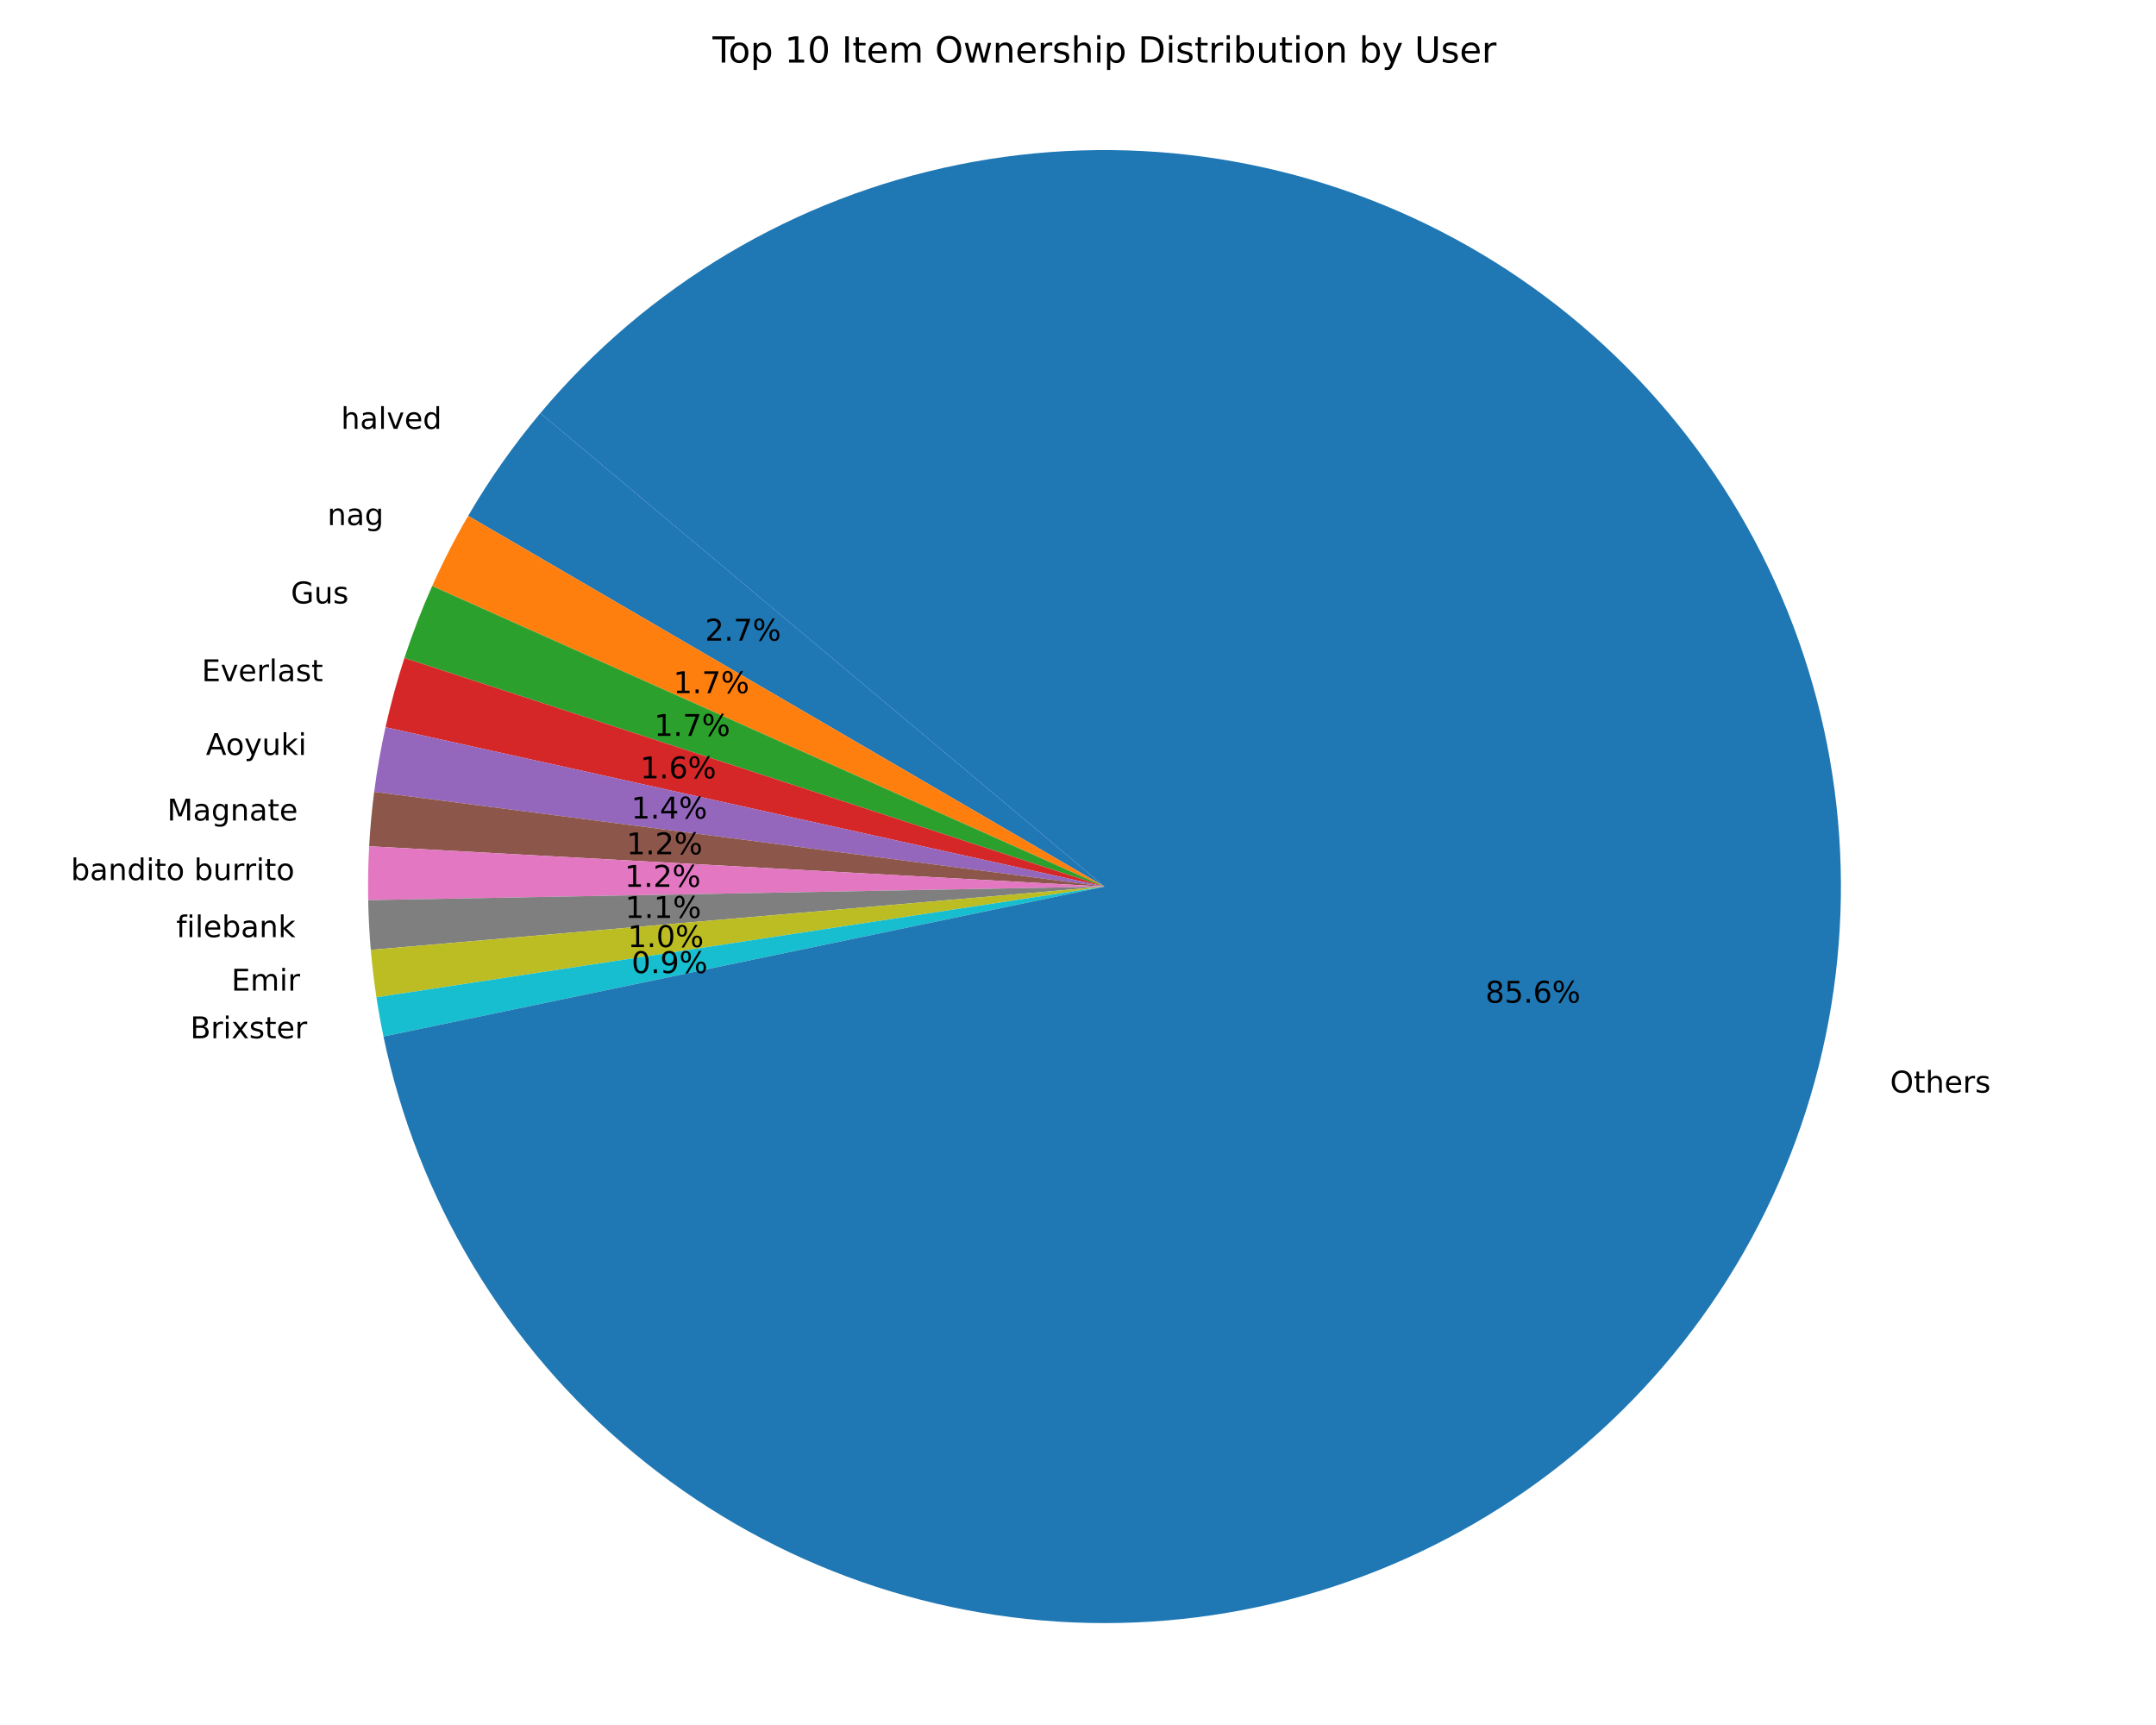
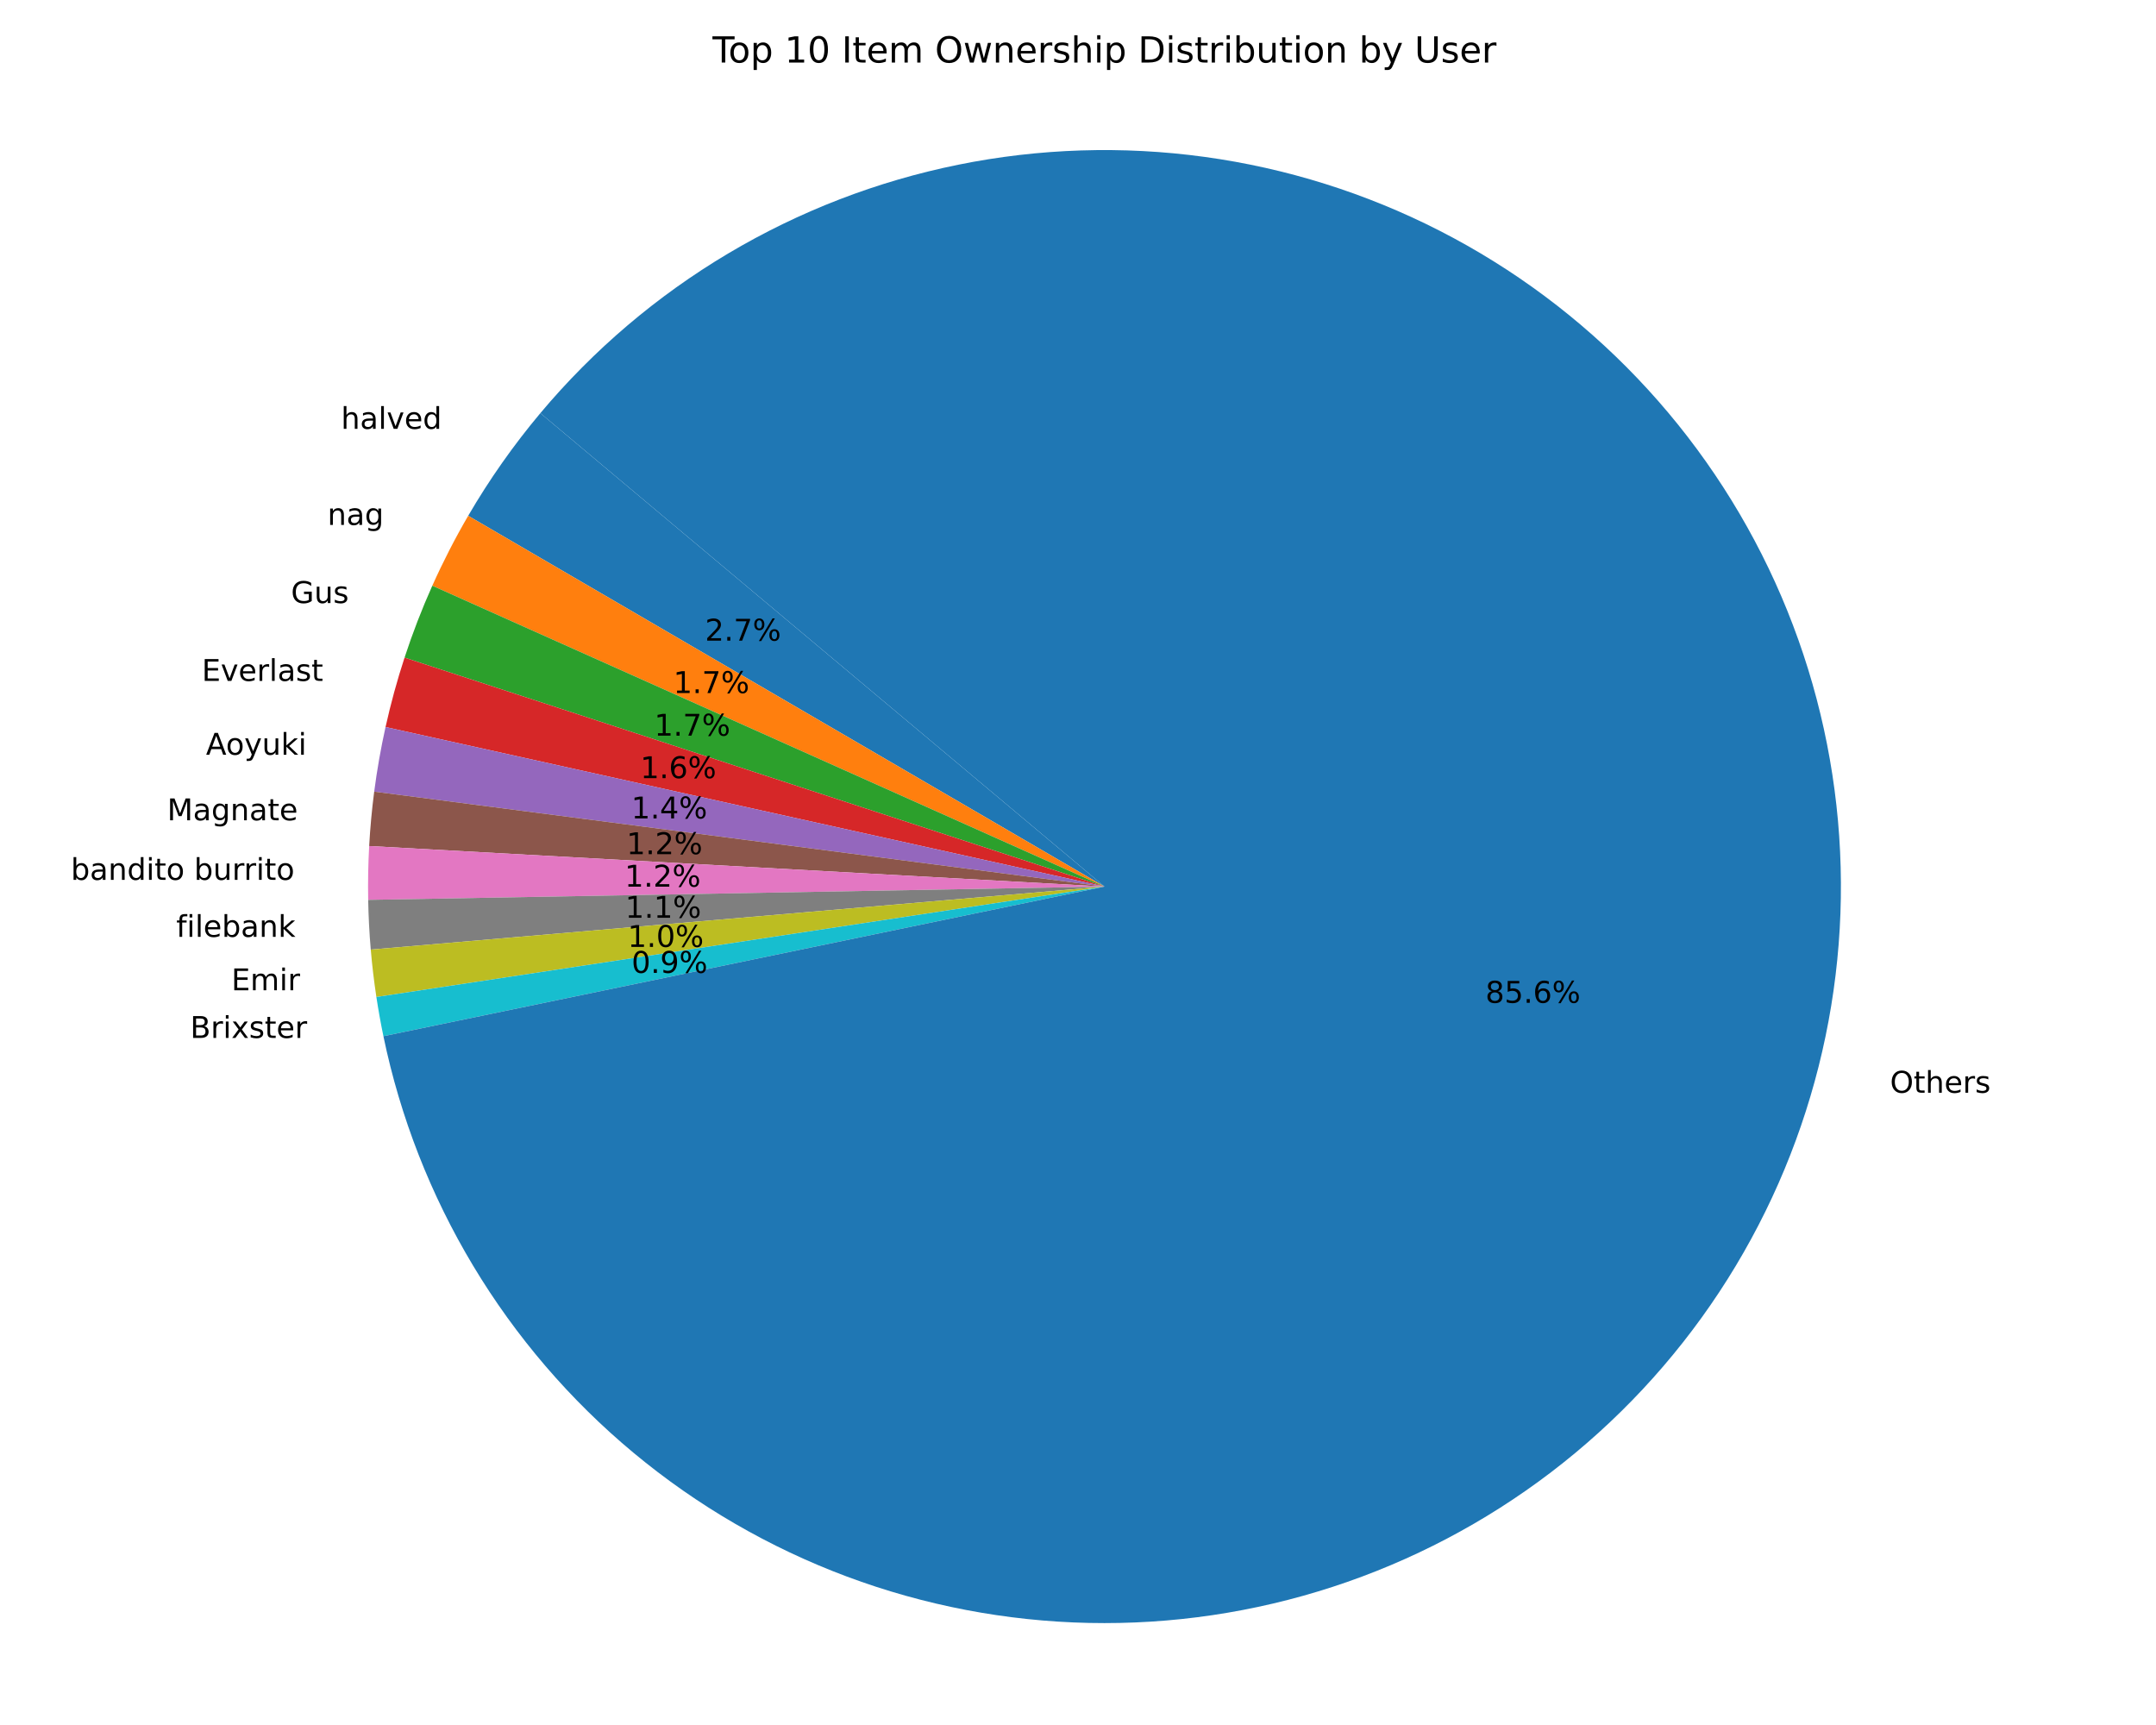
<svg xmlns="http://www.w3.org/2000/svg" xmlns:xlink="http://www.w3.org/1999/xlink" width="720pt" height="576pt" viewBox="0 0 720 576" version="1.1">
  <defs>
    <style type="text/css">*{stroke-linejoin: round; stroke-linecap: butt}</style>
  </defs>
  <g id="figure_1">
    <g id="patch_1">
      <path d="M 0 576  L 720 576  L 720 0  L 0 0  z " style="fill: #ffffff" />
    </g>
    <g id="axes_1">
      <g id="patch_2">
-         <path d="M 180.451 137.957  C 175.955 143.316 171.689 148.864 167.665 154.587  C 163.642 160.309 159.864 166.201 156.343 172.246  L 368.847 296.04  z " style="fill: #1f77b4" />
+         <path d="M 180.45 137.957  C 175.956 143.313 171.692 148.859 167.67 154.578  C 163.648 160.298 159.872 166.186 156.352 172.227  L 368.846 296.04  z " style="fill: #1f77b4" />
      </g>
      <g id="patch_3">
-         <path d="M 156.343 172.246  C 154.132 176.041 152.022 179.896 150.018 183.805  C 148.013 187.714 146.113 191.676 144.32 195.686  L 368.847 296.04  z " style="fill: #ff7f0e" />
+         <path d="M 156.352 172.227  C 154.149 176.009 152.047 179.849 150.048 183.742  C 148.05 187.636 146.156 191.583 144.368 195.577  L 368.846 296.04  z " style="fill: #ff7f0e" />
      </g>
      <g id="patch_4">
-         <path d="M 144.32 195.686  C 142.568 199.606 140.919 203.571 139.375 207.577  C 137.831 211.584 136.391 215.629 135.059 219.711  L 368.847 296.04  z " style="fill: #2ca02c" />
+         <path d="M 144.368 195.577  C 142.615 199.494 140.965 203.457 139.419 207.46  C 137.873 211.463 136.433 215.507 135.099 219.585  L 368.846 296.04  z " style="fill: #2ca02c" />
      </g>
      <g id="patch_5">
-         <path d="M 135.059 219.711  C 133.819 223.509 132.672 227.336 131.618 231.189  C 130.565 235.043 129.605 238.922 128.741 242.822  L 368.847 296.04  z " style="fill: #d62728" />
+         <path d="M 135.099 219.585  C 133.853 223.394 132.7 227.232 131.642 231.097  C 130.584 234.962 129.621 238.853 128.753 242.765  L 368.846 296.04  z " style="fill: #d62728" />
      </g>
      <g id="patch_6">
-         <path d="M 128.741 242.822  C 127.95 246.389 127.239 249.973 126.608 253.572  C 125.977 257.171 125.427 260.784 124.957 264.407  L 368.847 296.04  z " style="fill: #9467bd" />
+         <path d="M 128.753 242.765  C 127.961 246.33 127.25 249.912 126.618 253.509  C 125.987 257.106 125.435 260.716 124.965 264.338  L 368.846 296.04  z " style="fill: #9467bd" />
      </g>
      <g id="patch_7">
-         <path d="M 124.957 264.407  C 124.566 267.424 124.23 270.448 123.951 273.478  C 123.672 276.507 123.449 279.541 123.283 282.579  L 368.847 296.04  z " style="fill: #8c564b" />
+         <path d="M 124.965 264.338  C 124.573 267.353 124.237 270.376 123.957 273.404  C 123.677 276.432 123.453 279.465 123.286 282.501  L 368.846 296.04  z " style="fill: #8c564b" />
      </g>
      <g id="patch_8">
-         <path d="M 123.283 282.579  C 123.118 285.574 123.009 288.572 122.955 291.572  C 122.9 294.571 122.9 297.571 122.956 300.57  L 368.847 296.04  z " style="fill: #e377c2" />
+         <path d="M 123.286 282.501  C 123.121 285.494 123.01 288.491 122.955 291.489  C 122.899 294.486 122.899 297.485 122.953 300.482  L 368.846 296.04  z " style="fill: #e377c2" />
      </g>
      <g id="patch_9">
-         <path d="M 122.956 300.57  C 123.007 303.342 123.105 306.112 123.249 308.881  C 123.394 311.649 123.586 314.415 123.824 317.177  L 368.847 296.04  z " style="fill: #7f7f7f" />
+         <path d="M 122.953 300.482  C 123.003 303.253 123.1 306.022 123.243 308.789  C 123.387 311.556 123.578 314.321 123.815 317.082  L 368.846 296.04  z " style="fill: #7f7f7f" />
      </g>
      <g id="patch_10">
-         <path d="M 123.824 317.177  C 124.052 319.826 124.324 322.47 124.638 325.11  C 124.952 327.75 125.309 330.385 125.709 333.013  L 368.847 296.04  z " style="fill: #bcbd22" />
+         <path d="M 123.815 317.082  C 124.042 319.729 124.312 322.373 124.625 325.011  C 124.938 327.65 125.294 330.283 125.692 332.911  L 368.846 296.04  z " style="fill: #bcbd22" />
      </g>
      <g id="patch_11">
-         <path d="M 125.709 333.013  C 126.043 335.205 126.406 337.393 126.798 339.576  C 127.191 341.759 127.613 343.936 128.064 346.108  L 368.847 296.04  z " style="fill: #17becf" />
+         <path d="M 125.692 332.911  C 126.025 335.102 126.387 337.289 126.778 339.471  C 127.17 341.653 127.59 343.829 128.041 346  L 368.846 296.04  z " style="fill: #17becf" />
      </g>
      <g id="patch_12">
-         <path d="M 128.064 346.108  C 133.689 373.159 143.833 399.07 158.069 422.75  C 172.304 446.431 190.429 467.544 211.681 485.201  C 232.933 502.858 257.009 516.808 282.896 526.464  C 308.784 536.121 336.115 541.346 363.739 541.92  C 391.363 542.494 418.887 538.408 445.153 529.835  C 471.42 521.262 496.054 508.324 518.021 491.565  C 539.988 474.805 558.974 454.463 574.181 431.395  C 589.387 408.326 600.598 382.859 607.342 356.064  C 614.086 329.27 616.266 301.53 613.791 274.011  C 611.316 246.492 604.221 219.586 592.805 194.425  C 581.389 169.264 565.813 146.205 546.735 126.22  C 527.656 106.235 505.345 89.607 480.74 77.036  C 456.136 64.465 429.588 56.13 402.213 52.381  C 374.839 48.633 347.027 49.524 319.949 55.017  C 292.871 60.511 266.911 70.529 243.162 84.649  C 219.412 98.769 198.212 116.792 180.451 137.957  L 368.847 296.04  z " style="fill: #1f77b4" />
+         <path d="M 128.041 346  C 133.654 373.056 143.787 398.973 158.014 422.662  C 172.241 446.35 190.359 467.472 211.606 485.139  C 232.852 502.806 256.925 516.767 282.812 526.434  C 308.698 536.1 336.029 541.335 363.655 541.918  C 391.281 542.502 418.809 538.425 445.081 529.859  C 471.352 521.294 495.993 508.362 517.966 491.607  C 539.939 474.852 558.932 454.514 574.146 431.447  C 589.36 408.38 600.578 382.913 607.328 356.118  C 614.078 329.323 616.265 301.58 613.795 274.059  C 611.325 246.537 604.235 219.627 592.822 194.462  C 581.409 169.297 565.836 146.234 546.758 126.245  C 527.68 106.255 505.369 89.623 480.764 77.048  C 456.159 64.473 429.609 56.135 402.233 52.384  C 374.856 48.632 347.042 49.522 319.962 55.014  C 292.881 60.507 266.918 70.524 243.166 84.645  C 219.415 98.766 198.212 116.79 180.45 137.957  L 368.846 296.04  z " style="fill: #1f77b4" />
      </g>
      <g id="matplotlib.axis_1" />
      <g id="matplotlib.axis_2" />
      <g id="text_1">
-         <g transform="translate(113.8831 143.2011) scale(0.1 -0.1)">
+         <g transform="translate(113.8886 143.1914) scale(0.1 -0.1)">
          <defs>
            <path id="DejaVuSans-68" d="M 3513 2113  L 3513 0  L 2938 0  L 2938 2094  Q 2938 2591 2744 2837  Q 2550 3084 2163 3084  Q 1697 3084 1428 2787  Q 1159 2491 1159 1978  L 1159 0  L 581 0  L 581 4863  L 1159 4863  L 1159 2956  Q 1366 3272 1645 3428  Q 1925 3584 2291 3584  Q 2894 3584 3203 3211  Q 3513 2838 3513 2113  z " transform="scale(0.015625)" />
            <path id="DejaVuSans-61" d="M 2194 1759  Q 1497 1759 1228 1600  Q 959 1441 959 1056  Q 959 750 1161 570  Q 1363 391 1709 391  Q 2188 391 2477 730  Q 2766 1069 2766 1631  L 2766 1759  L 2194 1759  z M 3341 1997  L 3341 0  L 2766 0  L 2766 531  Q 2569 213 2275 61  Q 1981 -91 1556 -91  Q 1019 -91 701 211  Q 384 513 384 1019  Q 384 1609 779 1909  Q 1175 2209 1959 2209  L 2766 2209  L 2766 2266  Q 2766 2663 2505 2880  Q 2244 3097 1772 3097  Q 1472 3097 1187 3025  Q 903 2953 641 2809  L 641 3341  Q 956 3463 1253 3523  Q 1550 3584 1831 3584  Q 2591 3584 2966 3190  Q 3341 2797 3341 1997  z " transform="scale(0.015625)" />
            <path id="DejaVuSans-6c" d="M 603 4863  L 1178 4863  L 1178 0  L 603 0  L 603 4863  z " transform="scale(0.015625)" />
            <path id="DejaVuSans-76" d="M 191 3500  L 800 3500  L 1894 563  L 2988 3500  L 3597 3500  L 2284 0  L 1503 0  L 191 3500  z " transform="scale(0.015625)" />
            <path id="DejaVuSans-65" d="M 3597 1894  L 3597 1613  L 953 1613  Q 991 1019 1311 708  Q 1631 397 2203 397  Q 2534 397 2845 478  Q 3156 559 3463 722  L 3463 178  Q 3153 47 2828 -22  Q 2503 -91 2169 -91  Q 1331 -91 842 396  Q 353 884 353 1716  Q 353 2575 817 3079  Q 1281 3584 2069 3584  Q 2775 3584 3186 3129  Q 3597 2675 3597 1894  z M 3022 2063  Q 3016 2534 2758 2815  Q 2500 3097 2075 3097  Q 1594 3097 1305 2825  Q 1016 2553 972 2059  L 3022 2063  z " transform="scale(0.015625)" />
            <path id="DejaVuSans-64" d="M 2906 2969  L 2906 4863  L 3481 4863  L 3481 0  L 2906 0  L 2906 525  Q 2725 213 2448 61  Q 2172 -91 1784 -91  Q 1150 -91 751 415  Q 353 922 353 1747  Q 353 2572 751 3078  Q 1150 3584 1784 3584  Q 2172 3584 2448 3432  Q 2725 3281 2906 2969  z M 947 1747  Q 947 1113 1208 752  Q 1469 391 1925 391  Q 2381 391 2643 752  Q 2906 1113 2906 1747  Q 2906 2381 2643 2742  Q 2381 3103 1925 3103  Q 1469 3103 1208 2742  Q 947 2381 947 1747  z " transform="scale(0.015625)" />
          </defs>
          <use xlink:href="#DejaVuSans-68" />
          <use xlink:href="#DejaVuSans-61" transform="translate(63.37891 0)" />
          <use xlink:href="#DejaVuSans-6c" transform="translate(124.6582 0)" />
          <use xlink:href="#DejaVuSans-76" transform="translate(152.4414 0)" />
          <use xlink:href="#DejaVuSans-65" transform="translate(211.6211 0)" />
          <use xlink:href="#DejaVuSans-64" transform="translate(273.1445 0)" />
        </g>
      </g>
      <g id="text_2">
-         <g transform="translate(235.4355 213.9276) scale(0.1 -0.1)">
+         <g transform="translate(235.4382 213.9223) scale(0.1 -0.1)">
          <defs>
            <path id="DejaVuSans-32" d="M 1228 531  L 3431 531  L 3431 0  L 469 0  L 469 531  Q 828 903 1448 1529  Q 2069 2156 2228 2338  Q 2531 2678 2651 2914  Q 2772 3150 2772 3378  Q 2772 3750 2511 3984  Q 2250 4219 1831 4219  Q 1534 4219 1204 4116  Q 875 4013 500 3803  L 500 4441  Q 881 4594 1212 4672  Q 1544 4750 1819 4750  Q 2544 4750 2975 4387  Q 3406 4025 3406 3419  Q 3406 3131 3298 2873  Q 3191 2616 2906 2266  Q 2828 2175 2409 1742  Q 1991 1309 1228 531  z " transform="scale(0.015625)" />
            <path id="DejaVuSans-2e" d="M 684 794  L 1344 794  L 1344 0  L 684 0  L 684 794  z " transform="scale(0.015625)" />
            <path id="DejaVuSans-37" d="M 525 4666  L 3525 4666  L 3525 4397  L 1831 0  L 1172 0  L 2766 4134  L 525 4134  L 525 4666  z " transform="scale(0.015625)" />
            <path id="DejaVuSans-25" d="M 4653 2053  Q 4381 2053 4226 1822  Q 4072 1591 4072 1178  Q 4072 772 4226 539  Q 4381 306 4653 306  Q 4919 306 5073 539  Q 5228 772 5228 1178  Q 5228 1588 5073 1820  Q 4919 2053 4653 2053  z M 4653 2450  Q 5147 2450 5437 2106  Q 5728 1763 5728 1178  Q 5728 594 5436 251  Q 5144 -91 4653 -91  Q 4153 -91 3862 251  Q 3572 594 3572 1178  Q 3572 1766 3864 2108  Q 4156 2450 4653 2450  z M 1428 4353  Q 1159 4353 1004 4120  Q 850 3888 850 3481  Q 850 3069 1003 2837  Q 1156 2606 1428 2606  Q 1700 2606 1854 2837  Q 2009 3069 2009 3481  Q 2009 3884 1853 4118  Q 1697 4353 1428 4353  z M 4250 4750  L 4750 4750  L 1831 -91  L 1331 -91  L 4250 4750  z M 1428 4750  Q 1922 4750 2215 4408  Q 2509 4066 2509 3481  Q 2509 2891 2217 2550  Q 1925 2209 1428 2209  Q 931 2209 642 2551  Q 353 2894 353 3481  Q 353 4063 643 4406  Q 934 4750 1428 4750  z " transform="scale(0.015625)" />
          </defs>
          <use xlink:href="#DejaVuSans-32" />
          <use xlink:href="#DejaVuSans-2e" transform="translate(63.62305 0)" />
          <use xlink:href="#DejaVuSans-37" transform="translate(95.41016 0)" />
          <use xlink:href="#DejaVuSans-25" transform="translate(159.0332 0)" />
        </g>
      </g>
      <g id="text_3">
-         <g transform="translate(109.3206 175.3407) scale(0.1 -0.1)">
+         <g transform="translate(109.3546 175.272) scale(0.1 -0.1)">
          <defs>
            <path id="DejaVuSans-6e" d="M 3513 2113  L 3513 0  L 2938 0  L 2938 2094  Q 2938 2591 2744 2837  Q 2550 3084 2163 3084  Q 1697 3084 1428 2787  Q 1159 2491 1159 1978  L 1159 0  L 581 0  L 581 3500  L 1159 3500  L 1159 2956  Q 1366 3272 1645 3428  Q 1925 3584 2291 3584  Q 2894 3584 3203 3211  Q 3513 2838 3513 2113  z " transform="scale(0.015625)" />
            <path id="DejaVuSans-67" d="M 2906 1791  Q 2906 2416 2648 2759  Q 2391 3103 1925 3103  Q 1463 3103 1205 2759  Q 947 2416 947 1791  Q 947 1169 1205 825  Q 1463 481 1925 481  Q 2391 481 2648 825  Q 2906 1169 2906 1791  z M 3481 434  Q 3481 -459 3084 -895  Q 2688 -1331 1869 -1331  Q 1566 -1331 1297 -1286  Q 1028 -1241 775 -1147  L 775 -588  Q 1028 -725 1275 -790  Q 1522 -856 1778 -856  Q 2344 -856 2625 -561  Q 2906 -266 2906 331  L 2906 616  Q 2728 306 2450 153  Q 2172 0 1784 0  Q 1141 0 747 490  Q 353 981 353 1791  Q 353 2603 747 3093  Q 1141 3584 1784 3584  Q 2172 3584 2450 3431  Q 2728 3278 2906 2969  L 2906 3500  L 3481 3500  L 3481 434  z " transform="scale(0.015625)" />
          </defs>
          <use xlink:href="#DejaVuSans-6e" />
          <use xlink:href="#DejaVuSans-61" transform="translate(63.37891 0)" />
          <use xlink:href="#DejaVuSans-67" transform="translate(124.6582 0)" />
        </g>
      </g>
      <g id="text_4">
-         <g transform="translate(224.8469 231.4583) scale(0.1 -0.1)">
+         <g transform="translate(224.8651 231.4208) scale(0.1 -0.1)">
          <defs>
            <path id="DejaVuSans-31" d="M 794 531  L 1825 531  L 1825 4091  L 703 3866  L 703 4441  L 1819 4666  L 2450 4666  L 2450 531  L 3481 531  L 3481 0  L 794 0  L 794 531  z " transform="scale(0.015625)" />
          </defs>
          <use xlink:href="#DejaVuSans-31" />
          <use xlink:href="#DejaVuSans-2e" transform="translate(63.62305 0)" />
          <use xlink:href="#DejaVuSans-37" transform="translate(95.41016 0)" />
          <use xlink:href="#DejaVuSans-25" transform="translate(159.0332 0)" />
        </g>
      </g>
      <g id="text_5">
-         <g transform="translate(97.13247 201.4906) scale(0.1 -0.1)">
+         <g transform="translate(97.181 201.3615) scale(0.1 -0.1)">
          <defs>
            <path id="DejaVuSans-47" d="M 3809 666  L 3809 1919  L 2778 1919  L 2778 2438  L 4434 2438  L 4434 434  Q 4069 175 3628 42  Q 3188 -91 2688 -91  Q 1594 -91 976 548  Q 359 1188 359 2328  Q 359 3472 976 4111  Q 1594 4750 2688 4750  Q 3144 4750 3555 4637  Q 3966 4525 4313 4306  L 4313 3634  Q 3963 3931 3569 4081  Q 3175 4231 2741 4231  Q 1884 4231 1454 3753  Q 1025 3275 1025 2328  Q 1025 1384 1454 906  Q 1884 428 2741 428  Q 3075 428 3337 486  Q 3600 544 3809 666  z " transform="scale(0.015625)" />
            <path id="DejaVuSans-75" d="M 544 1381  L 544 3500  L 1119 3500  L 1119 1403  Q 1119 906 1312 657  Q 1506 409 1894 409  Q 2359 409 2629 706  Q 2900 1003 2900 1516  L 2900 3500  L 3475 3500  L 3475 0  L 2900 0  L 2900 538  Q 2691 219 2414 64  Q 2138 -91 1772 -91  Q 1169 -91 856 284  Q 544 659 544 1381  z M 1991 3584  L 1991 3584  z " transform="scale(0.015625)" />
            <path id="DejaVuSans-73" d="M 2834 3397  L 2834 2853  Q 2591 2978 2328 3040  Q 2066 3103 1784 3103  Q 1356 3103 1142 2972  Q 928 2841 928 2578  Q 928 2378 1081 2264  Q 1234 2150 1697 2047  L 1894 2003  Q 2506 1872 2764 1633  Q 3022 1394 3022 966  Q 3022 478 2636 193  Q 2250 -91 1575 -91  Q 1294 -91 989 -36  Q 684 19 347 128  L 347 722  Q 666 556 975 473  Q 1284 391 1588 391  Q 1994 391 2212 530  Q 2431 669 2431 922  Q 2431 1156 2273 1281  Q 2116 1406 1581 1522  L 1381 1569  Q 847 1681 609 1914  Q 372 2147 372 2553  Q 372 3047 722 3315  Q 1072 3584 1716 3584  Q 2034 3584 2315 3537  Q 2597 3491 2834 3397  z " transform="scale(0.015625)" />
          </defs>
          <use xlink:href="#DejaVuSans-47" />
          <use xlink:href="#DejaVuSans-75" transform="translate(77.49023 0)" />
          <use xlink:href="#DejaVuSans-73" transform="translate(140.8691 0)" />
        </g>
      </g>
      <g id="text_6">
-         <g transform="translate(218.4613 245.7218) scale(0.1 -0.1)">
+         <g transform="translate(218.4875 245.6514) scale(0.1 -0.1)">
          <use xlink:href="#DejaVuSans-31" />
          <use xlink:href="#DejaVuSans-2e" transform="translate(63.62305 0)" />
          <use xlink:href="#DejaVuSans-37" transform="translate(95.41016 0)" />
          <use xlink:href="#DejaVuSans-25" transform="translate(159.0332 0)" />
        </g>
      </g>
      <g id="text_7">
-         <g transform="translate(67.35795 227.4639) scale(0.1 -0.1)">
+         <g transform="translate(67.38439 227.3626) scale(0.1 -0.1)">
          <defs>
            <path id="DejaVuSans-45" d="M 628 4666  L 3578 4666  L 3578 4134  L 1259 4134  L 1259 2753  L 3481 2753  L 3481 2222  L 1259 2222  L 1259 531  L 3634 531  L 3634 0  L 628 0  L 628 4666  z " transform="scale(0.015625)" />
            <path id="DejaVuSans-72" d="M 2631 2963  Q 2534 3019 2420 3045  Q 2306 3072 2169 3072  Q 1681 3072 1420 2755  Q 1159 2438 1159 1844  L 1159 0  L 581 0  L 581 3500  L 1159 3500  L 1159 2956  Q 1341 3275 1631 3429  Q 1922 3584 2338 3584  Q 2397 3584 2469 3576  Q 2541 3569 2628 3553  L 2631 2963  z " transform="scale(0.015625)" />
            <path id="DejaVuSans-74" d="M 1172 4494  L 1172 3500  L 2356 3500  L 2356 3053  L 1172 3053  L 1172 1153  Q 1172 725 1289 603  Q 1406 481 1766 481  L 2356 481  L 2356 0  L 1766 0  Q 1100 0 847 248  Q 594 497 594 1153  L 594 3053  L 172 3053  L 172 3500  L 594 3500  L 594 4494  L 1172 4494  z " transform="scale(0.015625)" />
          </defs>
          <use xlink:href="#DejaVuSans-45" />
          <use xlink:href="#DejaVuSans-76" transform="translate(63.18359 0)" />
          <use xlink:href="#DejaVuSans-65" transform="translate(122.3633 0)" />
          <use xlink:href="#DejaVuSans-72" transform="translate(183.8867 0)" />
          <use xlink:href="#DejaVuSans-6c" transform="translate(225 0)" />
          <use xlink:href="#DejaVuSans-61" transform="translate(252.7832 0)" />
          <use xlink:href="#DejaVuSans-73" transform="translate(314.0625 0)" />
          <use xlink:href="#DejaVuSans-74" transform="translate(366.1621 0)" />
        </g>
      </g>
      <g id="text_8">
-         <g transform="translate(213.8073 259.8891) scale(0.1 -0.1)">
+         <g transform="translate(213.8214 259.8339) scale(0.1 -0.1)">
          <defs>
            <path id="DejaVuSans-36" d="M 2113 2584  Q 1688 2584 1439 2293  Q 1191 2003 1191 1497  Q 1191 994 1439 701  Q 1688 409 2113 409  Q 2538 409 2786 701  Q 3034 994 3034 1497  Q 3034 2003 2786 2293  Q 2538 2584 2113 2584  z M 3366 4563  L 3366 3988  Q 3128 4100 2886 4159  Q 2644 4219 2406 4219  Q 1781 4219 1451 3797  Q 1122 3375 1075 2522  Q 1259 2794 1537 2939  Q 1816 3084 2150 3084  Q 2853 3084 3261 2657  Q 3669 2231 3669 1497  Q 3669 778 3244 343  Q 2819 -91 2113 -91  Q 1303 -91 875 529  Q 447 1150 447 2328  Q 447 3434 972 4092  Q 1497 4750 2381 4750  Q 2619 4750 2861 4703  Q 3103 4656 3366 4563  z " transform="scale(0.015625)" />
          </defs>
          <use xlink:href="#DejaVuSans-31" />
          <use xlink:href="#DejaVuSans-2e" transform="translate(63.62305 0)" />
          <use xlink:href="#DejaVuSans-36" transform="translate(95.41016 0)" />
          <use xlink:href="#DejaVuSans-25" transform="translate(159.0332 0)" />
        </g>
      </g>
      <g id="text_9">
-         <g transform="translate(68.77521 252.0848) scale(0.1 -0.1)">
+         <g transform="translate(68.78614 252.0154) scale(0.1 -0.1)">
          <defs>
            <path id="DejaVuSans-41" d="M 2188 4044  L 1331 1722  L 3047 1722  L 2188 4044  z M 1831 4666  L 2547 4666  L 4325 0  L 3669 0  L 3244 1197  L 1141 1197  L 716 0  L 50 0  L 1831 4666  z " transform="scale(0.015625)" />
            <path id="DejaVuSans-6f" d="M 1959 3097  Q 1497 3097 1228 2736  Q 959 2375 959 1747  Q 959 1119 1226 758  Q 1494 397 1959 397  Q 2419 397 2687 759  Q 2956 1122 2956 1747  Q 2956 2369 2687 2733  Q 2419 3097 1959 3097  z M 1959 3584  Q 2709 3584 3137 3096  Q 3566 2609 3566 1747  Q 3566 888 3137 398  Q 2709 -91 1959 -91  Q 1206 -91 779 398  Q 353 888 353 1747  Q 353 2609 779 3096  Q 1206 3584 1959 3584  z " transform="scale(0.015625)" />
            <path id="DejaVuSans-79" d="M 2059 -325  Q 1816 -950 1584 -1140  Q 1353 -1331 966 -1331  L 506 -1331  L 506 -850  L 844 -850  Q 1081 -850 1212 -737  Q 1344 -625 1503 -206  L 1606 56  L 191 3500  L 800 3500  L 1894 763  L 2988 3500  L 3597 3500  L 2059 -325  z " transform="scale(0.015625)" />
            <path id="DejaVuSans-6b" d="M 581 4863  L 1159 4863  L 1159 1991  L 2875 3500  L 3609 3500  L 1753 1863  L 3688 0  L 2938 0  L 1159 1709  L 1159 0  L 581 0  L 581 4863  z " transform="scale(0.015625)" />
            <path id="DejaVuSans-69" d="M 603 3500  L 1178 3500  L 1178 0  L 603 0  L 603 3500  z M 603 4863  L 1178 4863  L 1178 4134  L 603 4134  L 603 4863  z " transform="scale(0.015625)" />
          </defs>
          <use xlink:href="#DejaVuSans-41" />
          <use xlink:href="#DejaVuSans-6f" transform="translate(66.6582 0)" />
          <use xlink:href="#DejaVuSans-79" transform="translate(127.8398 0)" />
          <use xlink:href="#DejaVuSans-75" transform="translate(187.0195 0)" />
          <use xlink:href="#DejaVuSans-6b" transform="translate(250.3984 0)" />
          <use xlink:href="#DejaVuSans-69" transform="translate(308.3086 0)" />
        </g>
      </g>
      <g id="text_10">
-         <g transform="translate(210.8014 273.3187) scale(0.1 -0.1)">
+         <g transform="translate(210.807 273.2808) scale(0.1 -0.1)">
          <defs>
            <path id="DejaVuSans-34" d="M 2419 4116  L 825 1625  L 2419 1625  L 2419 4116  z M 2253 4666  L 3047 4666  L 3047 1625  L 3713 1625  L 3713 1100  L 3047 1100  L 3047 0  L 2419 0  L 2419 1100  L 313 1100  L 313 1709  L 2253 4666  z " transform="scale(0.015625)" />
          </defs>
          <use xlink:href="#DejaVuSans-31" />
          <use xlink:href="#DejaVuSans-2e" transform="translate(63.62305 0)" />
          <use xlink:href="#DejaVuSans-34" transform="translate(95.41016 0)" />
          <use xlink:href="#DejaVuSans-25" transform="translate(159.0332 0)" />
        </g>
      </g>
      <g id="text_11">
-         <g transform="translate(55.81783 273.9807) scale(0.1 -0.1)">
+         <g transform="translate(55.82408 273.8995) scale(0.1 -0.1)">
          <defs>
            <path id="DejaVuSans-4d" d="M 628 4666  L 1569 4666  L 2759 1491  L 3956 4666  L 4897 4666  L 4897 0  L 4281 0  L 4281 4097  L 3078 897  L 2444 897  L 1241 4097  L 1241 0  L 628 0  L 628 4666  z " transform="scale(0.015625)" />
          </defs>
          <use xlink:href="#DejaVuSans-4d" />
          <use xlink:href="#DejaVuSans-61" transform="translate(86.2793 0)" />
          <use xlink:href="#DejaVuSans-67" transform="translate(147.5586 0)" />
          <use xlink:href="#DejaVuSans-6e" transform="translate(211.0352 0)" />
          <use xlink:href="#DejaVuSans-61" transform="translate(274.4141 0)" />
          <use xlink:href="#DejaVuSans-74" transform="translate(335.6934 0)" />
          <use xlink:href="#DejaVuSans-65" transform="translate(374.9023 0)" />
        </g>
      </g>
      <g id="text_12">
-         <g transform="translate(209.207 285.2619) scale(0.1 -0.1)">
+         <g transform="translate(209.2101 285.2176) scale(0.1 -0.1)">
          <use xlink:href="#DejaVuSans-31" />
          <use xlink:href="#DejaVuSans-2e" transform="translate(63.62305 0)" />
          <use xlink:href="#DejaVuSans-32" transform="translate(95.41016 0)" />
          <use xlink:href="#DejaVuSans-25" transform="translate(159.0332 0)" />
        </g>
      </g>
      <g id="text_13">
-         <g transform="translate(23.65756 293.8842) scale(0.1 -0.1)">
+         <g transform="translate(23.658 293.7928) scale(0.1 -0.1)">
          <defs>
            <path id="DejaVuSans-62" d="M 3116 1747  Q 3116 2381 2855 2742  Q 2594 3103 2138 3103  Q 1681 3103 1420 2742  Q 1159 2381 1159 1747  Q 1159 1113 1420 752  Q 1681 391 2138 391  Q 2594 391 2855 752  Q 3116 1113 3116 1747  z M 1159 2969  Q 1341 3281 1617 3432  Q 1894 3584 2278 3584  Q 2916 3584 3314 3078  Q 3713 2572 3713 1747  Q 3713 922 3314 415  Q 2916 -91 2278 -91  Q 1894 -91 1617 61  Q 1341 213 1159 525  L 1159 0  L 581 0  L 581 4863  L 1159 4863  L 1159 2969  z " transform="scale(0.015625)" />
            <path id="DejaVuSans-20" transform="scale(0.015625)" />
          </defs>
          <use xlink:href="#DejaVuSans-62" />
          <use xlink:href="#DejaVuSans-61" transform="translate(63.47656 0)" />
          <use xlink:href="#DejaVuSans-6e" transform="translate(124.7559 0)" />
          <use xlink:href="#DejaVuSans-64" transform="translate(188.1348 0)" />
          <use xlink:href="#DejaVuSans-69" transform="translate(251.6113 0)" />
          <use xlink:href="#DejaVuSans-74" transform="translate(279.3945 0)" />
          <use xlink:href="#DejaVuSans-6f" transform="translate(318.6035 0)" />
          <use xlink:href="#DejaVuSans-20" transform="translate(379.7852 0)" />
          <use xlink:href="#DejaVuSans-62" transform="translate(411.5723 0)" />
          <use xlink:href="#DejaVuSans-75" transform="translate(475.0488 0)" />
          <use xlink:href="#DejaVuSans-72" transform="translate(538.4277 0)" />
          <use xlink:href="#DejaVuSans-72" transform="translate(577.791 0)" />
          <use xlink:href="#DejaVuSans-69" transform="translate(618.9043 0)" />
          <use xlink:href="#DejaVuSans-74" transform="translate(646.6875 0)" />
          <use xlink:href="#DejaVuSans-6f" transform="translate(685.8965 0)" />
        </g>
      </g>
      <g id="text_14">
-         <g transform="translate(208.6091 296.1184) scale(0.1 -0.1)">
+         <g transform="translate(208.609 296.0685) scale(0.1 -0.1)">
          <use xlink:href="#DejaVuSans-31" />
          <use xlink:href="#DejaVuSans-2e" transform="translate(63.62305 0)" />
          <use xlink:href="#DejaVuSans-32" transform="translate(95.41016 0)" />
          <use xlink:href="#DejaVuSans-25" transform="translate(159.0332 0)" />
        </g>
      </g>
      <g id="text_15">
-         <g transform="translate(58.85534 312.9242) scale(0.1 -0.1)">
+         <g transform="translate(58.84887 312.8237) scale(0.1 -0.1)">
          <defs>
            <path id="DejaVuSans-66" d="M 2375 4863  L 2375 4384  L 1825 4384  Q 1516 4384 1395 4259  Q 1275 4134 1275 3809  L 1275 3500  L 2222 3500  L 2222 3053  L 1275 3053  L 1275 0  L 697 0  L 697 3053  L 147 3053  L 147 3500  L 697 3500  L 697 3744  Q 697 4328 969 4595  Q 1241 4863 1831 4863  L 2375 4863  z " transform="scale(0.015625)" />
          </defs>
          <use xlink:href="#DejaVuSans-66" />
          <use xlink:href="#DejaVuSans-69" transform="translate(35.20508 0)" />
          <use xlink:href="#DejaVuSans-6c" transform="translate(62.98828 0)" />
          <use xlink:href="#DejaVuSans-65" transform="translate(90.77148 0)" />
          <use xlink:href="#DejaVuSans-62" transform="translate(152.2949 0)" />
          <use xlink:href="#DejaVuSans-61" transform="translate(215.7715 0)" />
          <use xlink:href="#DejaVuSans-6e" transform="translate(277.0508 0)" />
          <use xlink:href="#DejaVuSans-6b" transform="translate(340.4297 0)" />
        </g>
      </g>
      <g id="text_16">
-         <g transform="translate(208.786 306.5038) scale(0.1 -0.1)">
+         <g transform="translate(208.7822 306.449) scale(0.1 -0.1)">
          <use xlink:href="#DejaVuSans-31" />
          <use xlink:href="#DejaVuSans-2e" transform="translate(63.62305 0)" />
          <use xlink:href="#DejaVuSans-31" transform="translate(95.41016 0)" />
          <use xlink:href="#DejaVuSans-25" transform="translate(159.0332 0)" />
        </g>
      </g>
      <g id="text_17">
-         <g transform="translate(77.26886 330.7767) scale(0.1 -0.1)">
+         <g transform="translate(77.25469 330.6679) scale(0.1 -0.1)">
          <defs>
            <path id="DejaVuSans-6d" d="M 3328 2828  Q 3544 3216 3844 3400  Q 4144 3584 4550 3584  Q 5097 3584 5394 3201  Q 5691 2819 5691 2113  L 5691 0  L 5113 0  L 5113 2094  Q 5113 2597 4934 2840  Q 4756 3084 4391 3084  Q 3944 3084 3684 2787  Q 3425 2491 3425 1978  L 3425 0  L 2847 0  L 2847 2094  Q 2847 2600 2669 2842  Q 2491 3084 2119 3084  Q 1678 3084 1418 2786  Q 1159 2488 1159 1978  L 1159 0  L 581 0  L 581 3500  L 1159 3500  L 1159 2956  Q 1356 3278 1631 3431  Q 1906 3584 2284 3584  Q 2666 3584 2933 3390  Q 3200 3197 3328 2828  z " transform="scale(0.015625)" />
          </defs>
          <use xlink:href="#DejaVuSans-45" />
          <use xlink:href="#DejaVuSans-6d" transform="translate(63.18359 0)" />
          <use xlink:href="#DejaVuSans-69" transform="translate(160.5957 0)" />
          <use xlink:href="#DejaVuSans-72" transform="translate(188.3789 0)" />
        </g>
      </g>
      <g id="text_18">
-         <g transform="translate(209.6192 316.2416) scale(0.1 -0.1)">
+         <g transform="translate(209.6112 316.1822) scale(0.1 -0.1)">
          <defs>
            <path id="DejaVuSans-30" d="M 2034 4250  Q 1547 4250 1301 3770  Q 1056 3291 1056 2328  Q 1056 1369 1301 889  Q 1547 409 2034 409  Q 2525 409 2770 889  Q 3016 1369 3016 2328  Q 3016 3291 2770 3770  Q 2525 4250 2034 4250  z M 2034 4750  Q 2819 4750 3233 4129  Q 3647 3509 3647 2328  Q 3647 1150 3233 529  Q 2819 -91 2034 -91  Q 1250 -91 836 529  Q 422 1150 422 2328  Q 422 3509 836 4129  Q 1250 4750 2034 4750  z " transform="scale(0.015625)" />
          </defs>
          <use xlink:href="#DejaVuSans-31" />
          <use xlink:href="#DejaVuSans-2e" transform="translate(63.62305 0)" />
          <use xlink:href="#DejaVuSans-30" transform="translate(95.41016 0)" />
          <use xlink:href="#DejaVuSans-25" transform="translate(159.0332 0)" />
        </g>
      </g>
      <g id="text_19">
-         <g transform="translate(63.53081 346.6892) scale(0.1 -0.1)">
+         <g transform="translate(63.50878 346.5735) scale(0.1 -0.1)">
          <defs>
            <path id="DejaVuSans-42" d="M 1259 2228  L 1259 519  L 2272 519  Q 2781 519 3026 730  Q 3272 941 3272 1375  Q 3272 1813 3026 2020  Q 2781 2228 2272 2228  L 1259 2228  z M 1259 4147  L 1259 2741  L 2194 2741  Q 2656 2741 2882 2914  Q 3109 3088 3109 3444  Q 3109 3797 2882 3972  Q 2656 4147 2194 4147  L 1259 4147  z M 628 4666  L 2241 4666  Q 2963 4666 3353 4366  Q 3744 4066 3744 3513  Q 3744 3084 3544 2831  Q 3344 2578 2956 2516  Q 3422 2416 3680 2098  Q 3938 1781 3938 1306  Q 3938 681 3513 340  Q 3088 0 2303 0  L 628 0  L 628 4666  z " transform="scale(0.015625)" />
            <path id="DejaVuSans-78" d="M 3513 3500  L 2247 1797  L 3578 0  L 2900 0  L 1881 1375  L 863 0  L 184 0  L 1544 1831  L 300 3500  L 978 3500  L 1906 2253  L 2834 3500  L 3513 3500  z " transform="scale(0.015625)" />
          </defs>
          <use xlink:href="#DejaVuSans-42" />
          <use xlink:href="#DejaVuSans-72" transform="translate(68.60352 0)" />
          <use xlink:href="#DejaVuSans-69" transform="translate(109.7168 0)" />
          <use xlink:href="#DejaVuSans-78" transform="translate(137.5 0)" />
          <use xlink:href="#DejaVuSans-73" transform="translate(196.6797 0)" />
          <use xlink:href="#DejaVuSans-74" transform="translate(248.7793 0)" />
          <use xlink:href="#DejaVuSans-65" transform="translate(287.9883 0)" />
          <use xlink:href="#DejaVuSans-72" transform="translate(349.5117 0)" />
        </g>
      </g>
      <g id="text_20">
-         <g transform="translate(210.9152 324.9211) scale(0.1 -0.1)">
+         <g transform="translate(210.9029 324.858) scale(0.1 -0.1)">
          <defs>
            <path id="DejaVuSans-39" d="M 703 97  L 703 672  Q 941 559 1184 500  Q 1428 441 1663 441  Q 2288 441 2617 861  Q 2947 1281 2994 2138  Q 2813 1869 2534 1725  Q 2256 1581 1919 1581  Q 1219 1581 811 2004  Q 403 2428 403 3163  Q 403 3881 828 4315  Q 1253 4750 1959 4750  Q 2769 4750 3195 4129  Q 3622 3509 3622 2328  Q 3622 1225 3098 567  Q 2575 -91 1691 -91  Q 1453 -91 1209 -44  Q 966 3 703 97  z M 1959 2075  Q 2384 2075 2632 2365  Q 2881 2656 2881 3163  Q 2881 3666 2632 3958  Q 2384 4250 1959 4250  Q 1534 4250 1286 3958  Q 1038 3666 1038 3163  Q 1038 2656 1286 2365  Q 1534 2075 1959 2075  z " transform="scale(0.015625)" />
          </defs>
          <use xlink:href="#DejaVuSans-30" />
          <use xlink:href="#DejaVuSans-2e" transform="translate(63.62305 0)" />
          <use xlink:href="#DejaVuSans-39" transform="translate(95.41016 0)" />
          <use xlink:href="#DejaVuSans-25" transform="translate(159.0332 0)" />
        </g>
      </g>
      <g id="text_21">
-         <g transform="translate(631.1915 364.826) scale(0.1 -0.1)">
+         <g transform="translate(631.1766 364.8849) scale(0.1 -0.1)">
          <defs>
            <path id="DejaVuSans-4f" d="M 2522 4238  Q 1834 4238 1429 3725  Q 1025 3213 1025 2328  Q 1025 1447 1429 934  Q 1834 422 2522 422  Q 3209 422 3611 934  Q 4013 1447 4013 2328  Q 4013 3213 3611 3725  Q 3209 4238 2522 4238  z M 2522 4750  Q 3503 4750 4090 4092  Q 4678 3434 4678 2328  Q 4678 1225 4090 567  Q 3503 -91 2522 -91  Q 1538 -91 948 565  Q 359 1222 359 2328  Q 359 3434 948 4092  Q 1538 4750 2522 4750  z " transform="scale(0.015625)" />
          </defs>
          <use xlink:href="#DejaVuSans-4f" />
          <use xlink:href="#DejaVuSans-74" transform="translate(78.71094 0)" />
          <use xlink:href="#DejaVuSans-68" transform="translate(117.9199 0)" />
          <use xlink:href="#DejaVuSans-65" transform="translate(181.2988 0)" />
          <use xlink:href="#DejaVuSans-72" transform="translate(242.8223 0)" />
          <use xlink:href="#DejaVuSans-73" transform="translate(283.9355 0)" />
        </g>
      </g>
      <g id="text_22">
-         <g transform="translate(496.0603 334.8139) scale(0.1 -0.1)">
+         <g transform="translate(496.0518 334.846) scale(0.1 -0.1)">
          <defs>
            <path id="DejaVuSans-38" d="M 2034 2216  Q 1584 2216 1326 1975  Q 1069 1734 1069 1313  Q 1069 891 1326 650  Q 1584 409 2034 409  Q 2484 409 2743 651  Q 3003 894 3003 1313  Q 3003 1734 2745 1975  Q 2488 2216 2034 2216  z M 1403 2484  Q 997 2584 770 2862  Q 544 3141 544 3541  Q 544 4100 942 4425  Q 1341 4750 2034 4750  Q 2731 4750 3128 4425  Q 3525 4100 3525 3541  Q 3525 3141 3298 2862  Q 3072 2584 2669 2484  Q 3125 2378 3379 2068  Q 3634 1759 3634 1313  Q 3634 634 3220 271  Q 2806 -91 2034 -91  Q 1263 -91 848 271  Q 434 634 434 1313  Q 434 1759 690 2068  Q 947 2378 1403 2484  z M 1172 3481  Q 1172 3119 1398 2916  Q 1625 2713 2034 2713  Q 2441 2713 2670 2916  Q 2900 3119 2900 3481  Q 2900 3844 2670 4047  Q 2441 4250 2034 4250  Q 1625 4250 1398 4047  Q 1172 3844 1172 3481  z " transform="scale(0.015625)" />
            <path id="DejaVuSans-35" d="M 691 4666  L 3169 4666  L 3169 4134  L 1269 4134  L 1269 2991  Q 1406 3038 1543 3061  Q 1681 3084 1819 3084  Q 2600 3084 3056 2656  Q 3513 2228 3513 1497  Q 3513 744 3044 326  Q 2575 -91 1722 -91  Q 1428 -91 1123 -41  Q 819 9 494 109  L 494 744  Q 775 591 1075 516  Q 1375 441 1709 441  Q 2250 441 2565 725  Q 2881 1009 2881 1497  Q 2881 1984 2565 2268  Q 2250 2553 1709 2553  Q 1456 2553 1204 2497  Q 953 2441 691 2322  L 691 4666  z " transform="scale(0.015625)" />
          </defs>
          <use xlink:href="#DejaVuSans-38" />
          <use xlink:href="#DejaVuSans-35" transform="translate(63.62305 0)" />
          <use xlink:href="#DejaVuSans-2e" transform="translate(127.2461 0)" />
          <use xlink:href="#DejaVuSans-36" transform="translate(159.0332 0)" />
          <use xlink:href="#DejaVuSans-25" transform="translate(222.6562 0)" />
        </g>
      </g>
      <g id="text_23">
-         <g transform="translate(237.9539 20.88) scale(0.12 -0.12)">
+         <g transform="translate(237.9532 20.88) scale(0.12 -0.12)">
          <defs>
            <path id="DejaVuSans-54" d="M -19 4666  L 3928 4666  L 3928 4134  L 2272 4134  L 2272 0  L 1638 0  L 1638 4134  L -19 4134  L -19 4666  z " transform="scale(0.015625)" />
            <path id="DejaVuSans-70" d="M 1159 525  L 1159 -1331  L 581 -1331  L 581 3500  L 1159 3500  L 1159 2969  Q 1341 3281 1617 3432  Q 1894 3584 2278 3584  Q 2916 3584 3314 3078  Q 3713 2572 3713 1747  Q 3713 922 3314 415  Q 2916 -91 2278 -91  Q 1894 -91 1617 61  Q 1341 213 1159 525  z M 3116 1747  Q 3116 2381 2855 2742  Q 2594 3103 2138 3103  Q 1681 3103 1420 2742  Q 1159 2381 1159 1747  Q 1159 1113 1420 752  Q 1681 391 2138 391  Q 2594 391 2855 752  Q 3116 1113 3116 1747  z " transform="scale(0.015625)" />
            <path id="DejaVuSans-49" d="M 628 4666  L 1259 4666  L 1259 0  L 628 0  L 628 4666  z " transform="scale(0.015625)" />
            <path id="DejaVuSans-77" d="M 269 3500  L 844 3500  L 1563 769  L 2278 3500  L 2956 3500  L 3675 769  L 4391 3500  L 4966 3500  L 4050 0  L 3372 0  L 2619 2869  L 1863 0  L 1184 0  L 269 3500  z " transform="scale(0.015625)" />
            <path id="DejaVuSans-44" d="M 1259 4147  L 1259 519  L 2022 519  Q 2988 519 3436 956  Q 3884 1394 3884 2338  Q 3884 3275 3436 3711  Q 2988 4147 2022 4147  L 1259 4147  z M 628 4666  L 1925 4666  Q 3281 4666 3915 4102  Q 4550 3538 4550 2338  Q 4550 1131 3912 565  Q 3275 0 1925 0  L 628 0  L 628 4666  z " transform="scale(0.015625)" />
            <path id="DejaVuSans-55" d="M 556 4666  L 1191 4666  L 1191 1831  Q 1191 1081 1462 751  Q 1734 422 2344 422  Q 2950 422 3222 751  Q 3494 1081 3494 1831  L 3494 4666  L 4128 4666  L 4128 1753  Q 4128 841 3676 375  Q 3225 -91 2344 -91  Q 1459 -91 1007 375  Q 556 841 556 1753  L 556 4666  z " transform="scale(0.015625)" />
          </defs>
          <use xlink:href="#DejaVuSans-54" />
          <use xlink:href="#DejaVuSans-6f" transform="translate(44.08398 0)" />
          <use xlink:href="#DejaVuSans-70" transform="translate(105.2656 0)" />
          <use xlink:href="#DejaVuSans-20" transform="translate(168.7422 0)" />
          <use xlink:href="#DejaVuSans-31" transform="translate(200.5293 0)" />
          <use xlink:href="#DejaVuSans-30" transform="translate(264.1523 0)" />
          <use xlink:href="#DejaVuSans-20" transform="translate(327.7754 0)" />
          <use xlink:href="#DejaVuSans-49" transform="translate(359.5625 0)" />
          <use xlink:href="#DejaVuSans-74" transform="translate(389.0547 0)" />
          <use xlink:href="#DejaVuSans-65" transform="translate(428.2637 0)" />
          <use xlink:href="#DejaVuSans-6d" transform="translate(489.7871 0)" />
          <use xlink:href="#DejaVuSans-20" transform="translate(587.1992 0)" />
          <use xlink:href="#DejaVuSans-4f" transform="translate(618.9863 0)" />
          <use xlink:href="#DejaVuSans-77" transform="translate(697.6973 0)" />
          <use xlink:href="#DejaVuSans-6e" transform="translate(779.4844 0)" />
          <use xlink:href="#DejaVuSans-65" transform="translate(842.8633 0)" />
          <use xlink:href="#DejaVuSans-72" transform="translate(904.3867 0)" />
          <use xlink:href="#DejaVuSans-73" transform="translate(945.5 0)" />
          <use xlink:href="#DejaVuSans-68" transform="translate(997.5996 0)" />
          <use xlink:href="#DejaVuSans-69" transform="translate(1060.979 0)" />
          <use xlink:href="#DejaVuSans-70" transform="translate(1088.762 0)" />
          <use xlink:href="#DejaVuSans-20" transform="translate(1152.238 0)" />
          <use xlink:href="#DejaVuSans-44" transform="translate(1184.025 0)" />
          <use xlink:href="#DejaVuSans-69" transform="translate(1261.027 0)" />
          <use xlink:href="#DejaVuSans-73" transform="translate(1288.811 0)" />
          <use xlink:href="#DejaVuSans-74" transform="translate(1340.91 0)" />
          <use xlink:href="#DejaVuSans-72" transform="translate(1380.119 0)" />
          <use xlink:href="#DejaVuSans-69" transform="translate(1421.232 0)" />
          <use xlink:href="#DejaVuSans-62" transform="translate(1449.016 0)" />
          <use xlink:href="#DejaVuSans-75" transform="translate(1512.492 0)" />
          <use xlink:href="#DejaVuSans-74" transform="translate(1575.871 0)" />
          <use xlink:href="#DejaVuSans-69" transform="translate(1615.08 0)" />
          <use xlink:href="#DejaVuSans-6f" transform="translate(1642.863 0)" />
          <use xlink:href="#DejaVuSans-6e" transform="translate(1704.045 0)" />
          <use xlink:href="#DejaVuSans-20" transform="translate(1767.424 0)" />
          <use xlink:href="#DejaVuSans-62" transform="translate(1799.211 0)" />
          <use xlink:href="#DejaVuSans-79" transform="translate(1862.688 0)" />
          <use xlink:href="#DejaVuSans-20" transform="translate(1921.867 0)" />
          <use xlink:href="#DejaVuSans-55" transform="translate(1953.654 0)" />
          <use xlink:href="#DejaVuSans-73" transform="translate(2026.848 0)" />
          <use xlink:href="#DejaVuSans-65" transform="translate(2078.947 0)" />
          <use xlink:href="#DejaVuSans-72" transform="translate(2140.471 0)" />
        </g>
      </g>
    </g>
  </g>
</svg>
